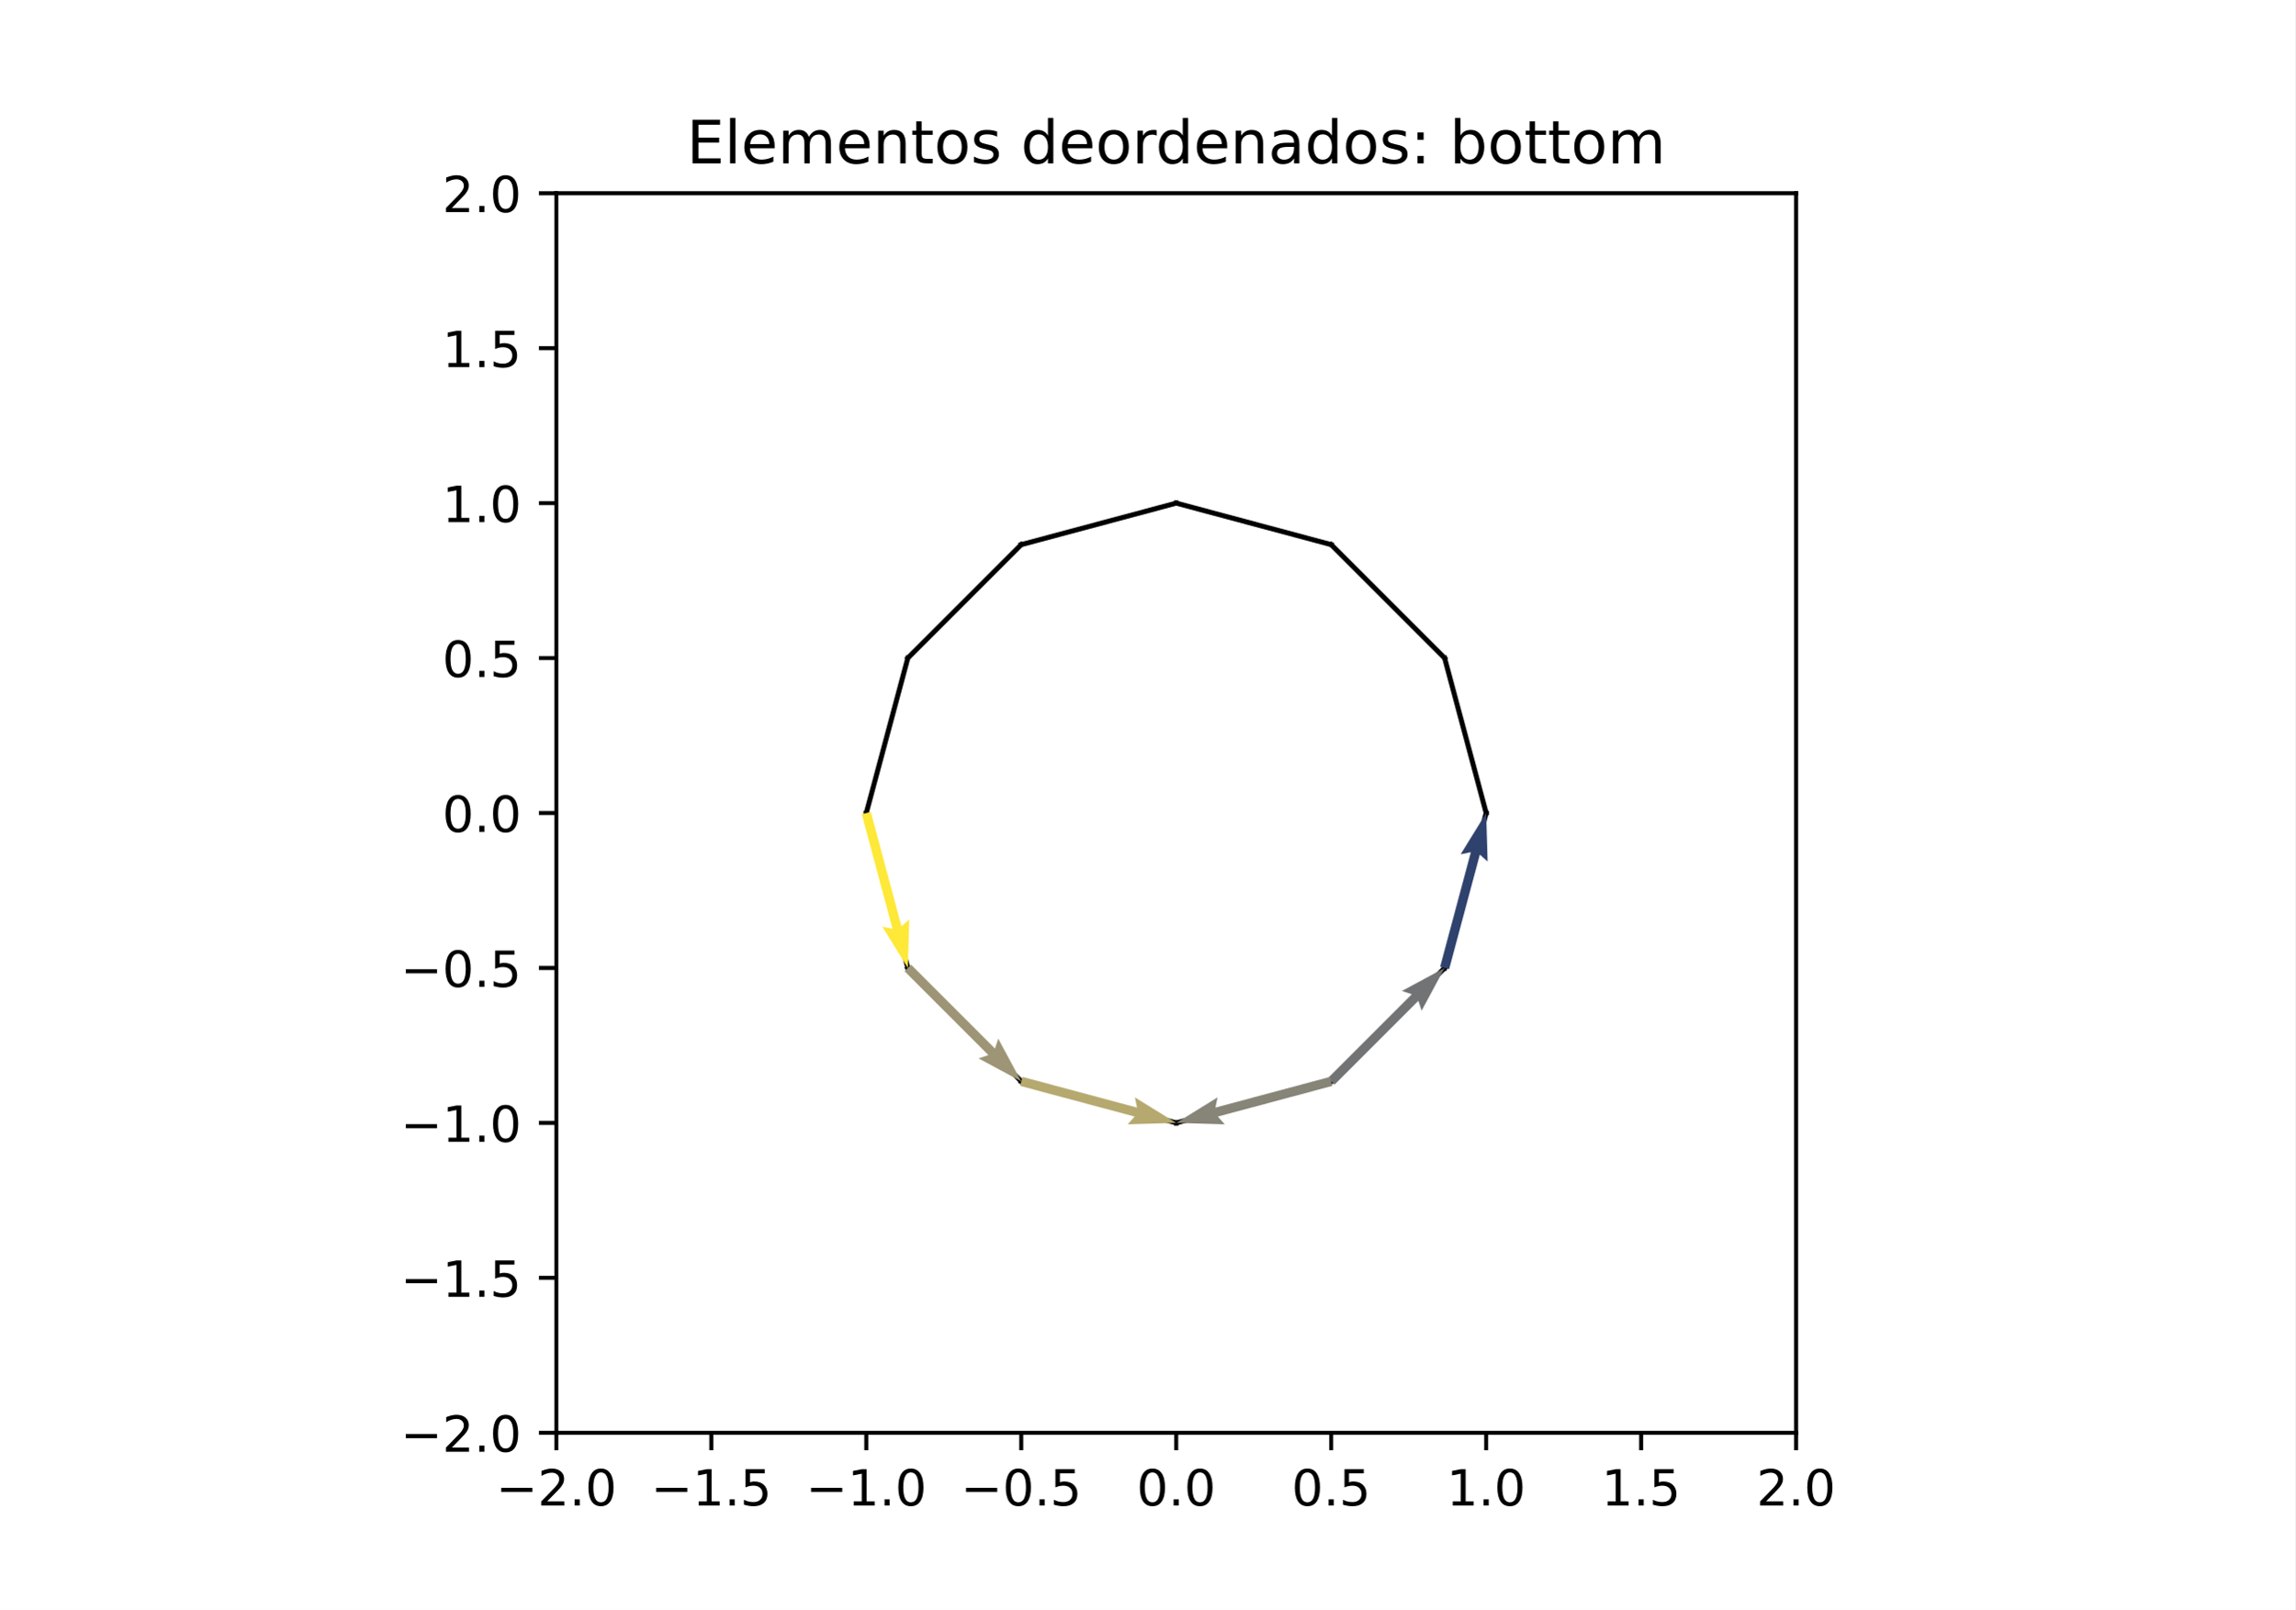
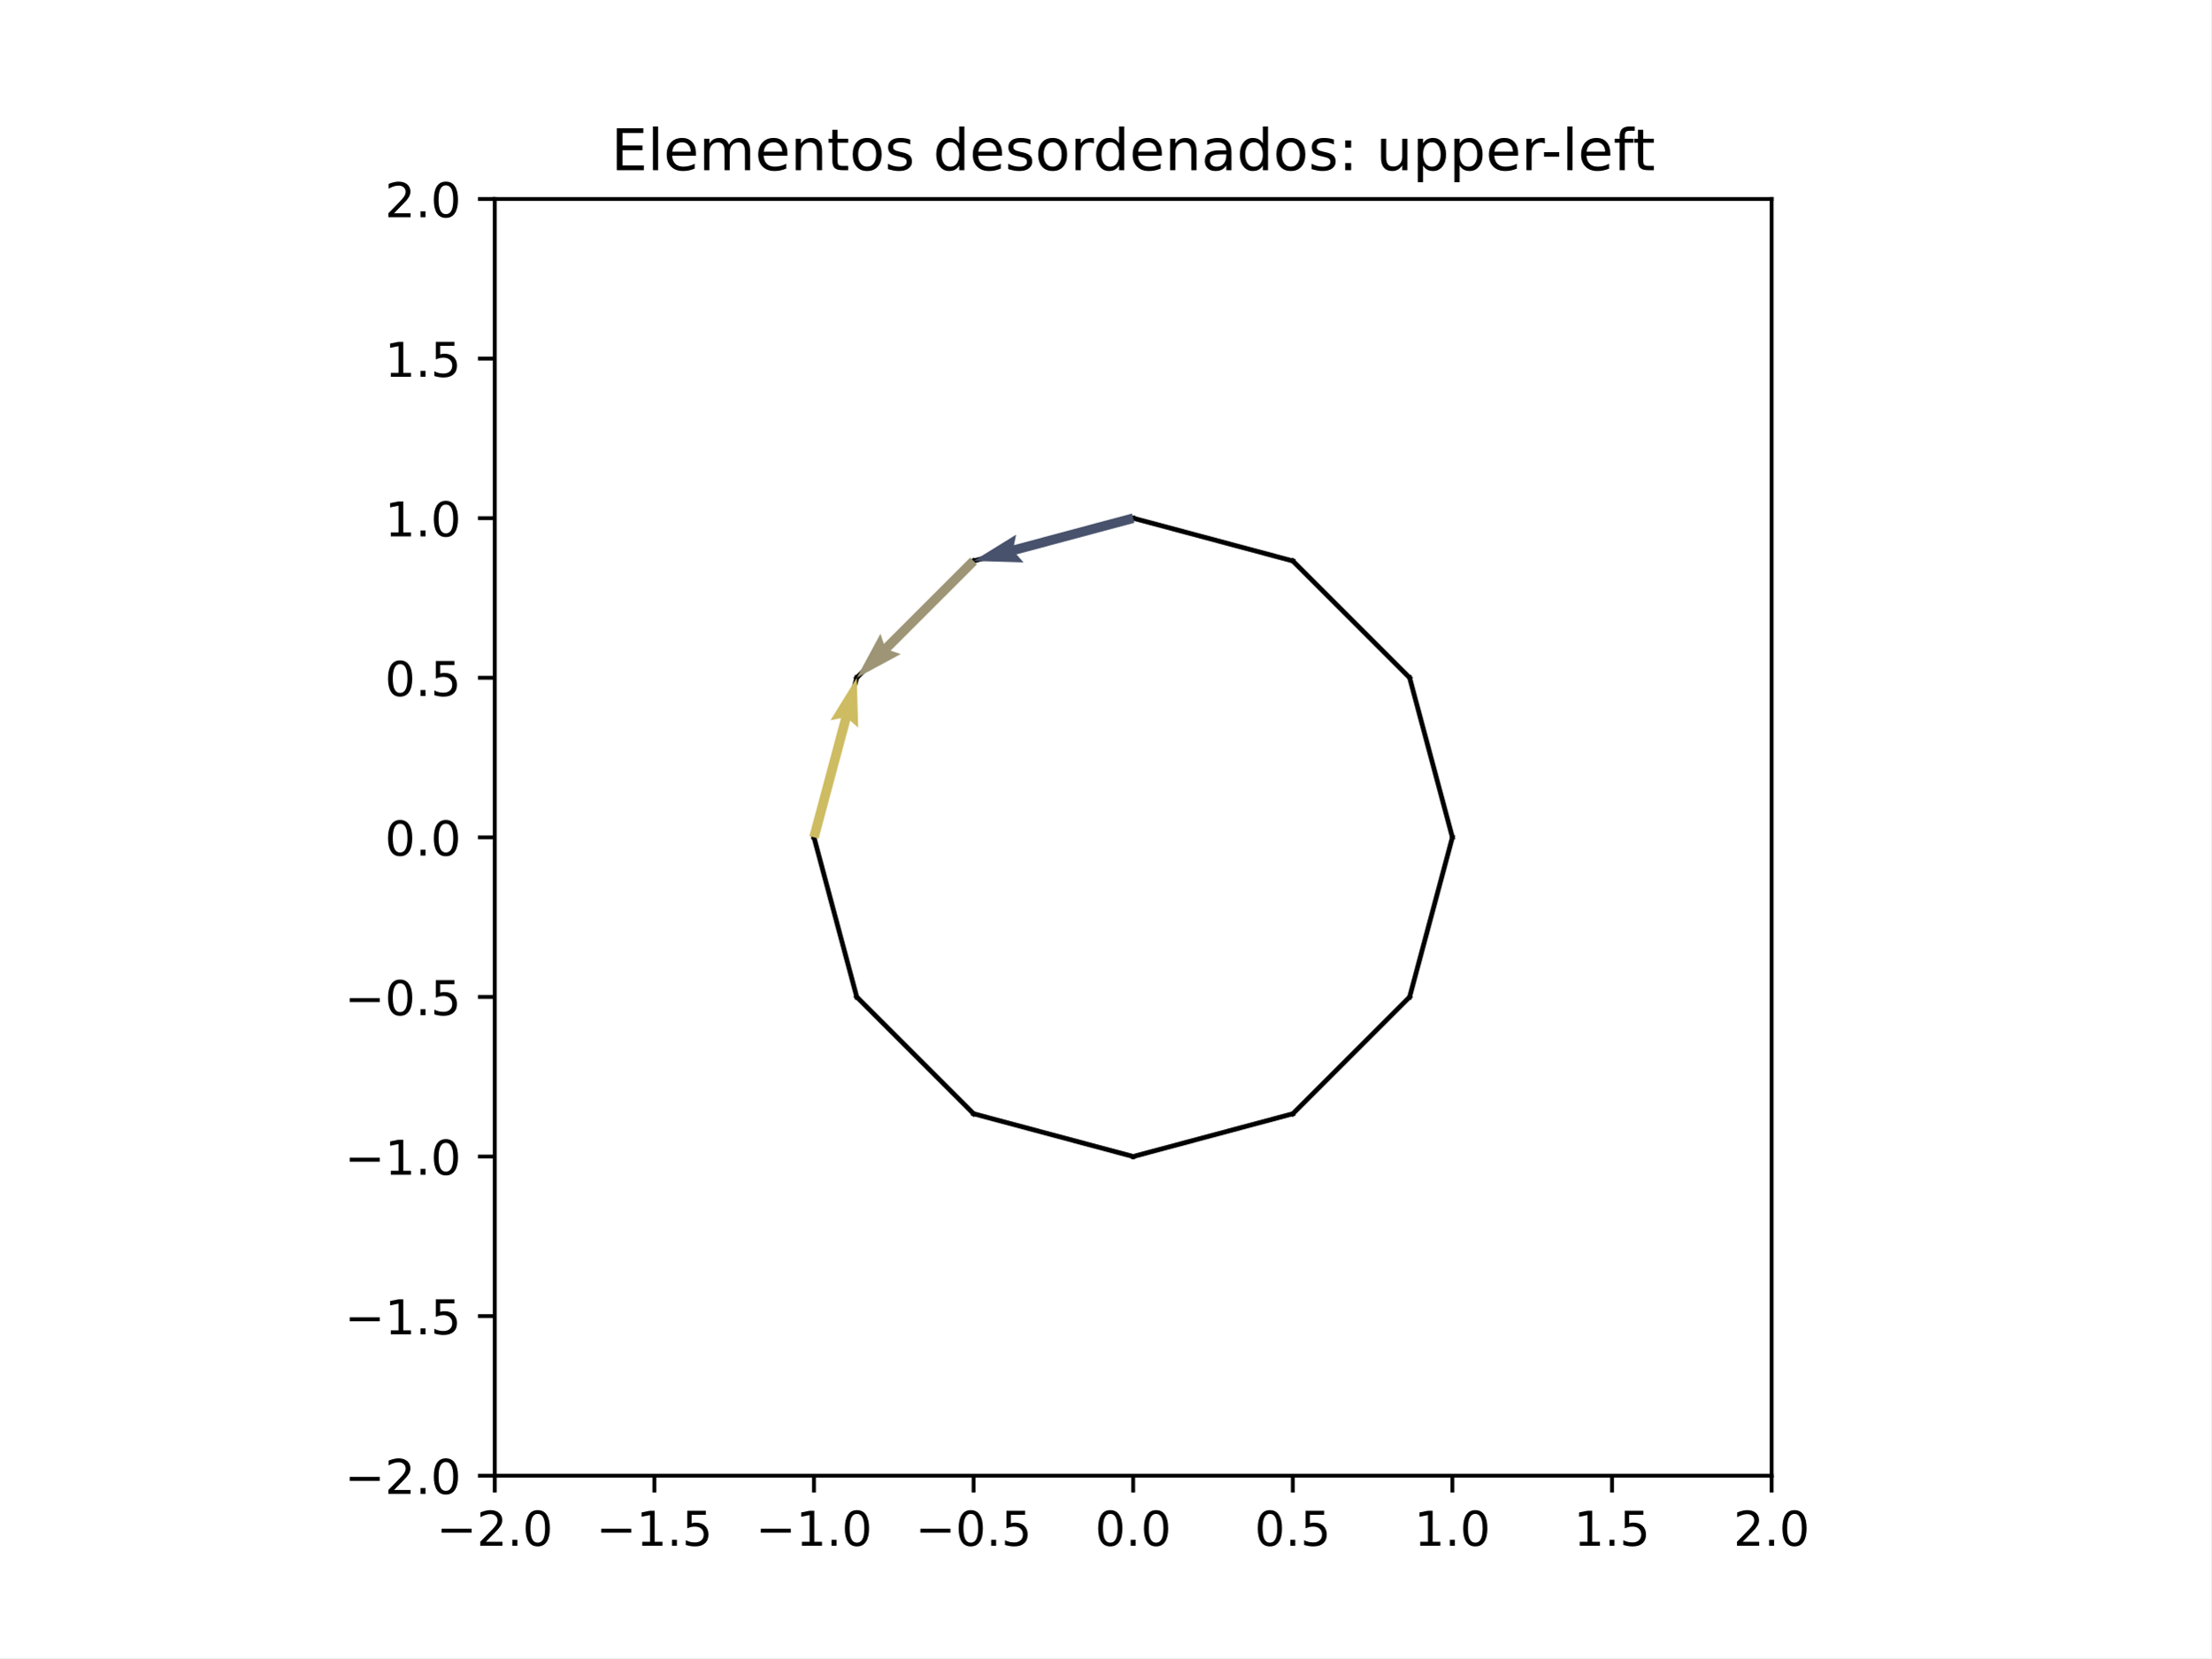
- <svg xmlns="http://www.w3.org/2000/svg" xmlns:xlink="http://www.w3.org/1999/xlink" width="460.8pt" height="323.28pt" viewBox="0 0 460.8 323.28" version="1.1">
+ <svg xmlns="http://www.w3.org/2000/svg" xmlns:xlink="http://www.w3.org/1999/xlink" width="460.8pt" height="345.6pt" viewBox="0 0 460.8 345.6" version="1.1">
  <defs>
    <style type="text/css">*{stroke-linejoin: round; stroke-linecap: butt}</style>
  </defs>
  <g id="figure_1">
    <g id="patch_1">
-       <path d="M 0 323.28  L 460.8 323.28  L 460.8 0  L 0 0  z " style="fill: #ffffff" />
+       <path d="M 0 345.6  L 460.8 345.6  L 460.8 0  L 0 0  z " style="fill: #ffffff" />
    </g>
    <g id="axes_1">
      <g id="patch_2">
-         <path d="M 111.697 287.719  L 360.623 287.719  L 360.623 38.794  L 111.697 38.794  z " style="fill: #ffffff" />
+         <path d="M 103.104 307.584  L 369.216 307.584  L 369.216 41.472  L 103.104 41.472  z " style="fill: #ffffff" />
      </g>
      <g id="line2d_1">
-         <path d="M 173.929 163.256  L 182.266 132.141  " clip-path="url(#p49a15c95ab)" style="fill: none; stroke: #000000; stroke-linecap: square" />
+         <path d="M 293.775 141.264  L 302.688 174.528  " clip-path="url(#pe216e6f6da)" style="fill: none; stroke: #000000; stroke-linecap: square" />
      </g>
      <g id="line2d_2">
-         <path d="M 298.391 163.256  L 290.054 132.141  " clip-path="url(#p49a15c95ab)" style="fill: none; stroke: #000000; stroke-linecap: square" />
+         <path d="M 236.16 108  L 269.424 116.913  " clip-path="url(#pe216e6f6da)" style="fill: none; stroke: #000000; stroke-linecap: square" />
      </g>
      <g id="line2d_3">
-         <path d="M 290.054 194.372  L 298.391 163.256  " clip-path="url(#p49a15c95ab)" style="fill: none; stroke: #000000; stroke-linecap: square" />
+         <path d="M 236.16 241.056  L 269.424 232.143  " clip-path="url(#pe216e6f6da)" style="fill: none; stroke: #000000; stroke-linecap: square" />
      </g>
      <g id="line2d_4">
-         <path d="M 267.276 109.362  L 290.054 132.141  " clip-path="url(#p49a15c95ab)" style="fill: none; stroke: #000000; stroke-linecap: square" />
+         <path d="M 236.16 108  L 202.896 116.913  " clip-path="url(#pe216e6f6da)" style="fill: none; stroke: #000000; stroke-linecap: square" />
      </g>
      <g id="line2d_5">
-         <path d="M 182.266 132.141  L 205.044 109.362  " clip-path="url(#p49a15c95ab)" style="fill: none; stroke: #000000; stroke-linecap: square" />
+         <path d="M 178.545 207.792  L 169.632 174.528  " clip-path="url(#pe216e6f6da)" style="fill: none; stroke: #000000; stroke-linecap: square" />
      </g>
      <g id="line2d_6">
-         <path d="M 267.276 217.15  L 290.054 194.372  " clip-path="url(#p49a15c95ab)" style="fill: none; stroke: #000000; stroke-linecap: square" />
+         <path d="M 202.896 232.143  L 236.16 241.056  " clip-path="url(#pe216e6f6da)" style="fill: none; stroke: #000000; stroke-linecap: square" />
      </g>
      <g id="line2d_7">
-         <path d="M 267.276 217.15  L 236.16 225.488  " clip-path="url(#p49a15c95ab)" style="fill: none; stroke: #000000; stroke-linecap: square" />
+         <path d="M 202.896 232.143  L 178.545 207.792  " clip-path="url(#pe216e6f6da)" style="fill: none; stroke: #000000; stroke-linecap: square" />
      </g>
      <g id="line2d_8">
-         <path d="M 182.266 194.372  L 205.044 217.15  " clip-path="url(#p49a15c95ab)" style="fill: none; stroke: #000000; stroke-linecap: square" />
+         <path d="M 202.896 116.913  L 178.545 141.264  " clip-path="url(#pe216e6f6da)" style="fill: none; stroke: #000000; stroke-linecap: square" />
      </g>
      <g id="line2d_9">
-         <path d="M 205.044 217.15  L 236.16 225.488  " clip-path="url(#p49a15c95ab)" style="fill: none; stroke: #000000; stroke-linecap: square" />
+         <path d="M 269.424 232.143  L 293.775 207.792  " clip-path="url(#pe216e6f6da)" style="fill: none; stroke: #000000; stroke-linecap: square" />
      </g>
      <g id="line2d_10">
-         <path d="M 236.16 101.025  L 267.276 109.362  " clip-path="url(#p49a15c95ab)" style="fill: none; stroke: #000000; stroke-linecap: square" />
+         <path d="M 169.632 174.528  L 178.545 141.264  " clip-path="url(#pe216e6f6da)" style="fill: none; stroke: #000000; stroke-linecap: square" />
      </g>
      <g id="line2d_11">
-         <path d="M 205.044 109.362  L 236.16 101.025  " clip-path="url(#p49a15c95ab)" style="fill: none; stroke: #000000; stroke-linecap: square" />
+         <path d="M 293.775 141.264  L 269.424 116.913  " clip-path="url(#pe216e6f6da)" style="fill: none; stroke: #000000; stroke-linecap: square" />
      </g>
      <g id="line2d_12">
-         <path d="M 173.929 163.256  L 182.266 194.372  " clip-path="url(#p49a15c95ab)" style="fill: none; stroke: #000000; stroke-linecap: square" />
+         <path d="M 302.688 174.528  L 293.775 207.792  " clip-path="url(#pe216e6f6da)" style="fill: none; stroke: #000000; stroke-linecap: square" />
      </g>
      <g id="matplotlib.axis_1">
        <g id="xtick_1">
          <g id="line2d_13">
            <defs>
-               <path id="m61bd5a0df1" d="M 0 0  L 0 3.5  " style="stroke: #000000; stroke-width: 0.8" />
+               <path id="m93cde7b6bc" d="M 0 0  L 0 3.5  " style="stroke: #000000; stroke-width: 0.8" />
            </defs>
            <g>
-               <use xlink:href="#m61bd5a0df1" x="111.697" y="287.719" style="stroke: #000000; stroke-width: 0.8" />
+               <use xlink:href="#m93cde7b6bc" x="103.104" y="307.584" style="stroke: #000000; stroke-width: 0.8" />
            </g>
          </g>
          <g id="text_1">
-             <g transform="translate(99.55579 302.3176) scale(0.1 -0.1)">
+             <g transform="translate(90.96259 322.1824) scale(0.1 -0.1)">
              <defs>
                <path id="DejaVuSans-2212" d="M 678 2272  L 4684 2272  L 4684 1741  L 678 1741  L 678 2272  z " transform="scale(0.015625)" />
                <path id="DejaVuSans-32" d="M 1228 531  L 3431 531  L 3431 0  L 469 0  L 469 531  Q 828 903 1448 1529  Q 2069 2156 2228 2338  Q 2531 2678 2651 2914  Q 2772 3150 2772 3378  Q 2772 3750 2511 3984  Q 2250 4219 1831 4219  Q 1534 4219 1204 4116  Q 875 4013 500 3803  L 500 4441  Q 881 4594 1212 4672  Q 1544 4750 1819 4750  Q 2544 4750 2975 4387  Q 3406 4025 3406 3419  Q 3406 3131 3298 2873  Q 3191 2616 2906 2266  Q 2828 2175 2409 1742  Q 1991 1309 1228 531  z " transform="scale(0.015625)" />
                <path id="DejaVuSans-2e" d="M 684 794  L 1344 794  L 1344 0  L 684 0  L 684 794  z " transform="scale(0.015625)" />
                <path id="DejaVuSans-30" d="M 2034 4250  Q 1547 4250 1301 3770  Q 1056 3291 1056 2328  Q 1056 1369 1301 889  Q 1547 409 2034 409  Q 2525 409 2770 889  Q 3016 1369 3016 2328  Q 3016 3291 2770 3770  Q 2525 4250 2034 4250  z M 2034 4750  Q 2819 4750 3233 4129  Q 3647 3509 3647 2328  Q 3647 1150 3233 529  Q 2819 -91 2034 -91  Q 1250 -91 836 529  Q 422 1150 422 2328  Q 422 3509 836 4129  Q 1250 4750 2034 4750  z " transform="scale(0.015625)" />
              </defs>
              <use xlink:href="#DejaVuSans-2212" />
              <use xlink:href="#DejaVuSans-32" x="83.789" />
              <use xlink:href="#DejaVuSans-2e" x="147.412" />
              <use xlink:href="#DejaVuSans-30" x="179.199" />
            </g>
          </g>
        </g>
        <g id="xtick_2">
          <g id="line2d_14">
            <g>
-               <use xlink:href="#m61bd5a0df1" x="142.813" y="287.719" style="stroke: #000000; stroke-width: 0.8" />
+               <use xlink:href="#m93cde7b6bc" x="136.368" y="307.584" style="stroke: #000000; stroke-width: 0.8" />
            </g>
          </g>
          <g id="text_2">
-             <g transform="translate(130.6715 302.3176) scale(0.1 -0.1)">
+             <g transform="translate(124.2266 322.1824) scale(0.1 -0.1)">
              <defs>
                <path id="DejaVuSans-31" d="M 794 531  L 1825 531  L 1825 4091  L 703 3866  L 703 4441  L 1819 4666  L 2450 4666  L 2450 531  L 3481 531  L 3481 0  L 794 0  L 794 531  z " transform="scale(0.015625)" />
                <path id="DejaVuSans-35" d="M 691 4666  L 3169 4666  L 3169 4134  L 1269 4134  L 1269 2991  Q 1406 3038 1543 3061  Q 1681 3084 1819 3084  Q 2600 3084 3056 2656  Q 3513 2228 3513 1497  Q 3513 744 3044 326  Q 2575 -91 1722 -91  Q 1428 -91 1123 -41  Q 819 9 494 109  L 494 744  Q 775 591 1075 516  Q 1375 441 1709 441  Q 2250 441 2565 725  Q 2881 1009 2881 1497  Q 2881 1984 2565 2268  Q 2250 2553 1709 2553  Q 1456 2553 1204 2497  Q 953 2441 691 2322  L 691 4666  z " transform="scale(0.015625)" />
              </defs>
              <use xlink:href="#DejaVuSans-2212" />
              <use xlink:href="#DejaVuSans-31" x="83.789" />
              <use xlink:href="#DejaVuSans-2e" x="147.412" />
              <use xlink:href="#DejaVuSans-35" x="179.199" />
            </g>
          </g>
        </g>
        <g id="xtick_3">
          <g id="line2d_15">
            <g>
-               <use xlink:href="#m61bd5a0df1" x="173.929" y="287.719" style="stroke: #000000; stroke-width: 0.8" />
+               <use xlink:href="#m93cde7b6bc" x="169.632" y="307.584" style="stroke: #000000; stroke-width: 0.8" />
            </g>
          </g>
          <g id="text_3">
-             <g transform="translate(161.7872 302.3176) scale(0.1 -0.1)">
+             <g transform="translate(157.4906 322.1824) scale(0.1 -0.1)">
              <use xlink:href="#DejaVuSans-2212" />
              <use xlink:href="#DejaVuSans-31" x="83.789" />
              <use xlink:href="#DejaVuSans-2e" x="147.412" />
              <use xlink:href="#DejaVuSans-30" x="179.199" />
            </g>
          </g>
        </g>
        <g id="xtick_4">
          <g id="line2d_16">
            <g>
-               <use xlink:href="#m61bd5a0df1" x="205.044" y="287.719" style="stroke: #000000; stroke-width: 0.8" />
+               <use xlink:href="#m93cde7b6bc" x="202.896" y="307.584" style="stroke: #000000; stroke-width: 0.8" />
            </g>
          </g>
          <g id="text_4">
-             <g transform="translate(192.9029 302.3176) scale(0.1 -0.1)">
+             <g transform="translate(190.7546 322.1824) scale(0.1 -0.1)">
              <use xlink:href="#DejaVuSans-2212" />
              <use xlink:href="#DejaVuSans-30" x="83.789" />
              <use xlink:href="#DejaVuSans-2e" x="147.412" />
              <use xlink:href="#DejaVuSans-35" x="179.199" />
            </g>
          </g>
        </g>
        <g id="xtick_5">
          <g id="line2d_17">
            <g>
-               <use xlink:href="#m61bd5a0df1" x="236.16" y="287.719" style="stroke: #000000; stroke-width: 0.8" />
+               <use xlink:href="#m93cde7b6bc" x="236.16" y="307.584" style="stroke: #000000; stroke-width: 0.8" />
            </g>
          </g>
          <g id="text_5">
-             <g transform="translate(228.2084 302.3176) scale(0.1 -0.1)">
+             <g transform="translate(228.2084 322.1824) scale(0.1 -0.1)">
              <use xlink:href="#DejaVuSans-30" />
              <use xlink:href="#DejaVuSans-2e" x="63.623" />
              <use xlink:href="#DejaVuSans-30" x="95.41" />
            </g>
          </g>
        </g>
        <g id="xtick_6">
          <g id="line2d_18">
            <g>
-               <use xlink:href="#m61bd5a0df1" x="267.276" y="287.719" style="stroke: #000000; stroke-width: 0.8" />
+               <use xlink:href="#m93cde7b6bc" x="269.424" y="307.584" style="stroke: #000000; stroke-width: 0.8" />
            </g>
          </g>
          <g id="text_6">
-             <g transform="translate(259.3241 302.3176) scale(0.1 -0.1)">
+             <g transform="translate(261.4724 322.1824) scale(0.1 -0.1)">
              <use xlink:href="#DejaVuSans-30" />
              <use xlink:href="#DejaVuSans-2e" x="63.623" />
              <use xlink:href="#DejaVuSans-35" x="95.41" />
            </g>
          </g>
        </g>
        <g id="xtick_7">
          <g id="line2d_19">
            <g>
-               <use xlink:href="#m61bd5a0df1" x="298.391" y="287.719" style="stroke: #000000; stroke-width: 0.8" />
+               <use xlink:href="#m93cde7b6bc" x="302.688" y="307.584" style="stroke: #000000; stroke-width: 0.8" />
            </g>
          </g>
          <g id="text_7">
-             <g transform="translate(290.4398 302.3176) scale(0.1 -0.1)">
+             <g transform="translate(294.7364 322.1824) scale(0.1 -0.1)">
              <use xlink:href="#DejaVuSans-31" />
              <use xlink:href="#DejaVuSans-2e" x="63.623" />
              <use xlink:href="#DejaVuSans-30" x="95.41" />
            </g>
          </g>
        </g>
        <g id="xtick_8">
          <g id="line2d_20">
            <g>
-               <use xlink:href="#m61bd5a0df1" x="329.507" y="287.719" style="stroke: #000000; stroke-width: 0.8" />
+               <use xlink:href="#m93cde7b6bc" x="335.952" y="307.584" style="stroke: #000000; stroke-width: 0.8" />
            </g>
          </g>
          <g id="text_8">
-             <g transform="translate(321.5555 302.3176) scale(0.1 -0.1)">
+             <g transform="translate(328.0004 322.1824) scale(0.1 -0.1)">
              <use xlink:href="#DejaVuSans-31" />
              <use xlink:href="#DejaVuSans-2e" x="63.623" />
              <use xlink:href="#DejaVuSans-35" x="95.41" />
            </g>
          </g>
        </g>
        <g id="xtick_9">
          <g id="line2d_21">
            <g>
-               <use xlink:href="#m61bd5a0df1" x="360.623" y="287.719" style="stroke: #000000; stroke-width: 0.8" />
+               <use xlink:href="#m93cde7b6bc" x="369.216" y="307.584" style="stroke: #000000; stroke-width: 0.8" />
            </g>
          </g>
          <g id="text_9">
-             <g transform="translate(352.6712 302.3176) scale(0.1 -0.1)">
+             <g transform="translate(361.2644 322.1824) scale(0.1 -0.1)">
              <use xlink:href="#DejaVuSans-32" />
              <use xlink:href="#DejaVuSans-2e" x="63.623" />
              <use xlink:href="#DejaVuSans-30" x="95.41" />
            </g>
          </g>
        </g>
      </g>
      <g id="matplotlib.axis_2">
        <g id="ytick_1">
          <g id="line2d_22">
            <defs>
-               <path id="mc5ff2c543c" d="M 0 0  L -3.5 0  " style="stroke: #000000; stroke-width: 0.8" />
+               <path id="me120d5956c" d="M 0 0  L -3.5 0  " style="stroke: #000000; stroke-width: 0.8" />
            </defs>
            <g>
-               <use xlink:href="#mc5ff2c543c" x="111.697" y="287.719" style="stroke: #000000; stroke-width: 0.8" />
+               <use xlink:href="#me120d5956c" x="103.104" y="307.584" style="stroke: #000000; stroke-width: 0.8" />
            </g>
          </g>
          <g id="text_10">
-             <g transform="translate(80.41439 291.5184) scale(0.1 -0.1)">
+             <g transform="translate(71.82119 311.3832) scale(0.1 -0.1)">
              <use xlink:href="#DejaVuSans-2212" />
              <use xlink:href="#DejaVuSans-32" x="83.789" />
              <use xlink:href="#DejaVuSans-2e" x="147.412" />
              <use xlink:href="#DejaVuSans-30" x="179.199" />
            </g>
          </g>
        </g>
        <g id="ytick_2">
          <g id="line2d_23">
            <g>
-               <use xlink:href="#mc5ff2c543c" x="111.697" y="256.603" style="stroke: #000000; stroke-width: 0.8" />
+               <use xlink:href="#me120d5956c" x="103.104" y="274.32" style="stroke: #000000; stroke-width: 0.8" />
            </g>
          </g>
          <g id="text_11">
-             <g transform="translate(80.41439 260.4027) scale(0.1 -0.1)">
+             <g transform="translate(71.82119 278.1192) scale(0.1 -0.1)">
              <use xlink:href="#DejaVuSans-2212" />
              <use xlink:href="#DejaVuSans-31" x="83.789" />
              <use xlink:href="#DejaVuSans-2e" x="147.412" />
              <use xlink:href="#DejaVuSans-35" x="179.199" />
            </g>
          </g>
        </g>
        <g id="ytick_3">
          <g id="line2d_24">
            <g>
-               <use xlink:href="#mc5ff2c543c" x="111.697" y="225.488" style="stroke: #000000; stroke-width: 0.8" />
+               <use xlink:href="#me120d5956c" x="103.104" y="241.056" style="stroke: #000000; stroke-width: 0.8" />
            </g>
          </g>
          <g id="text_12">
-             <g transform="translate(80.41439 229.287) scale(0.1 -0.1)">
+             <g transform="translate(71.82119 244.8552) scale(0.1 -0.1)">
              <use xlink:href="#DejaVuSans-2212" />
              <use xlink:href="#DejaVuSans-31" x="83.789" />
              <use xlink:href="#DejaVuSans-2e" x="147.412" />
              <use xlink:href="#DejaVuSans-30" x="179.199" />
            </g>
          </g>
        </g>
        <g id="ytick_4">
          <g id="line2d_25">
            <g>
-               <use xlink:href="#mc5ff2c543c" x="111.697" y="194.372" style="stroke: #000000; stroke-width: 0.8" />
+               <use xlink:href="#me120d5956c" x="103.104" y="207.792" style="stroke: #000000; stroke-width: 0.8" />
            </g>
          </g>
          <g id="text_13">
-             <g transform="translate(80.41439 198.1713) scale(0.1 -0.1)">
+             <g transform="translate(71.82119 211.5912) scale(0.1 -0.1)">
              <use xlink:href="#DejaVuSans-2212" />
              <use xlink:href="#DejaVuSans-30" x="83.789" />
              <use xlink:href="#DejaVuSans-2e" x="147.412" />
              <use xlink:href="#DejaVuSans-35" x="179.199" />
            </g>
          </g>
        </g>
        <g id="ytick_5">
          <g id="line2d_26">
            <g>
-               <use xlink:href="#mc5ff2c543c" x="111.697" y="163.256" style="stroke: #000000; stroke-width: 0.8" />
+               <use xlink:href="#me120d5956c" x="103.104" y="174.528" style="stroke: #000000; stroke-width: 0.8" />
            </g>
          </g>
          <g id="text_14">
-             <g transform="translate(88.79408 167.0556) scale(0.1 -0.1)">
+             <g transform="translate(80.20087 178.3272) scale(0.1 -0.1)">
              <use xlink:href="#DejaVuSans-30" />
              <use xlink:href="#DejaVuSans-2e" x="63.623" />
              <use xlink:href="#DejaVuSans-30" x="95.41" />
            </g>
          </g>
        </g>
        <g id="ytick_6">
          <g id="line2d_27">
            <g>
-               <use xlink:href="#mc5ff2c543c" x="111.697" y="132.141" style="stroke: #000000; stroke-width: 0.8" />
+               <use xlink:href="#me120d5956c" x="103.104" y="141.264" style="stroke: #000000; stroke-width: 0.8" />
            </g>
          </g>
          <g id="text_15">
-             <g transform="translate(88.79408 135.9399) scale(0.1 -0.1)">
+             <g transform="translate(80.20087 145.0632) scale(0.1 -0.1)">
              <use xlink:href="#DejaVuSans-30" />
              <use xlink:href="#DejaVuSans-2e" x="63.623" />
              <use xlink:href="#DejaVuSans-35" x="95.41" />
            </g>
          </g>
        </g>
        <g id="ytick_7">
          <g id="line2d_28">
            <g>
-               <use xlink:href="#mc5ff2c543c" x="111.697" y="101.025" style="stroke: #000000; stroke-width: 0.8" />
+               <use xlink:href="#me120d5956c" x="103.104" y="108" style="stroke: #000000; stroke-width: 0.8" />
            </g>
          </g>
          <g id="text_16">
-             <g transform="translate(88.79408 104.8242) scale(0.1 -0.1)">
+             <g transform="translate(80.20087 111.7992) scale(0.1 -0.1)">
              <use xlink:href="#DejaVuSans-31" />
              <use xlink:href="#DejaVuSans-2e" x="63.623" />
              <use xlink:href="#DejaVuSans-30" x="95.41" />
            </g>
          </g>
        </g>
        <g id="ytick_8">
          <g id="line2d_29">
            <g>
-               <use xlink:href="#mc5ff2c543c" x="111.697" y="69.909" style="stroke: #000000; stroke-width: 0.8" />
+               <use xlink:href="#me120d5956c" x="103.104" y="74.736" style="stroke: #000000; stroke-width: 0.8" />
            </g>
          </g>
          <g id="text_17">
-             <g transform="translate(88.79408 73.70852) scale(0.1 -0.1)">
+             <g transform="translate(80.20087 78.53522) scale(0.1 -0.1)">
              <use xlink:href="#DejaVuSans-31" />
              <use xlink:href="#DejaVuSans-2e" x="63.623" />
              <use xlink:href="#DejaVuSans-35" x="95.41" />
            </g>
          </g>
        </g>
        <g id="ytick_9">
          <g id="line2d_30">
            <g>
-               <use xlink:href="#mc5ff2c543c" x="111.697" y="38.794" style="stroke: #000000; stroke-width: 0.8" />
+               <use xlink:href="#me120d5956c" x="103.104" y="41.472" style="stroke: #000000; stroke-width: 0.8" />
            </g>
          </g>
          <g id="text_18">
-             <g transform="translate(88.79408 42.59282) scale(0.1 -0.1)">
+             <g transform="translate(80.20087 45.27122) scale(0.1 -0.1)">
              <use xlink:href="#DejaVuSans-32" />
              <use xlink:href="#DejaVuSans-2e" x="63.623" />
              <use xlink:href="#DejaVuSans-30" x="95.41" />
            </g>
          </g>
        </g>
      </g>
      <g id="Quiver_1">
-         <path d="M 289.152 194.131  L 295.315 171.13  L 293.27 171.548  L 298.391 163.256  L 298.68 172.998  L 297.119 171.613  L 290.956 194.614  L 289.152 194.131  " clip-path="url(#p49a15c95ab)" style="fill: #2f426d" />
+         <path d="M 236.418 108.964  L 211.83 115.552  L 213.31 117.222  L 202.896 116.913  L 211.76 111.439  L 211.313 113.625  L 235.902 107.036  L 236.418 108.964  " clip-path="url(#pe216e6f6da)" style="fill: #48526c" />
      </g>
      <g id="Quiver_2">
-         <path d="M 266.616 216.49  L 283.453 199.653  L 281.473 198.993  L 290.054 194.372  L 285.434 202.953  L 284.773 200.973  L 267.936 217.81  L 266.616 216.49  " clip-path="url(#p49a15c95ab)" style="fill: #727374" />
+         <path d="M 203.602 117.619  L 185.601 135.619  L 187.718 136.325  L 178.545 141.264  L 183.485 132.091  L 184.19 134.208  L 202.19 116.207  L 203.602 117.619  " clip-path="url(#pe216e6f6da)" style="fill: #9d9576" />
      </g>
      <g id="Quiver_3">
-         <path d="M 267.517 218.052  L 244.517 224.215  L 245.901 225.777  L 236.16 225.488  L 244.452 220.367  L 244.033 222.412  L 267.034 216.249  L 267.517 218.052  " clip-path="url(#p49a15c95ab)" style="fill: #878478" />
-       </g>
-       <g id="Quiver_4">
-         <path d="M 182.926 193.712  L 199.764 210.55  L 200.424 208.57  L 205.044 217.15  L 196.463 212.53  L 198.444 211.87  L 181.606 195.032  L 182.926 193.712  " clip-path="url(#p49a15c95ab)" style="fill: #9d9576" />
-       </g>
-       <g id="Quiver_5">
-         <path d="M 205.286 216.249  L 228.287 222.412  L 227.868 220.367  L 236.16 225.488  L 226.419 225.777  L 227.803 224.215  L 204.803 218.052  L 205.286 216.249  " clip-path="url(#p49a15c95ab)" style="fill: #b6a96f" />
-       </g>
-       <g id="Quiver_6">
-         <path d="M 174.83 163.015  L 180.993 186.016  L 182.555 184.631  L 182.266 194.372  L 177.145 186.08  L 179.19 186.499  L 173.027 163.498  L 174.83 163.015  " clip-path="url(#p49a15c95ab)" style="fill: #fee838" />
+         <path d="M 168.668 174.27  L 175.257 149.681  L 173.071 150.128  L 178.545 141.264  L 178.854 151.678  L 177.184 150.198  L 170.596 174.786  L 168.668 174.27  " clip-path="url(#pe216e6f6da)" style="fill: #cebc63" />
      </g>
      <g id="patch_3">
-         <path d="M 111.697 287.719  L 111.697 38.794  " style="fill: none; stroke: #000000; stroke-width: 0.8; stroke-linejoin: miter; stroke-linecap: square" />
+         <path d="M 103.104 307.584  L 103.104 41.472  " style="fill: none; stroke: #000000; stroke-width: 0.8; stroke-linejoin: miter; stroke-linecap: square" />
      </g>
      <g id="patch_4">
-         <path d="M 360.623 287.719  L 360.623 38.794  " style="fill: none; stroke: #000000; stroke-width: 0.8; stroke-linejoin: miter; stroke-linecap: square" />
+         <path d="M 369.216 307.584  L 369.216 41.472  " style="fill: none; stroke: #000000; stroke-width: 0.8; stroke-linejoin: miter; stroke-linecap: square" />
      </g>
      <g id="patch_5">
-         <path d="M 111.697 287.719  L 360.623 287.719  " style="fill: none; stroke: #000000; stroke-width: 0.8; stroke-linejoin: miter; stroke-linecap: square" />
+         <path d="M 103.104 307.584  L 369.216 307.584  " style="fill: none; stroke: #000000; stroke-width: 0.8; stroke-linejoin: miter; stroke-linecap: square" />
      </g>
      <g id="patch_6">
-         <path d="M 111.697 38.794  L 360.623 38.794  " style="fill: none; stroke: #000000; stroke-width: 0.8; stroke-linejoin: miter; stroke-linecap: square" />
+         <path d="M 103.104 41.472  L 369.216 41.472  " style="fill: none; stroke: #000000; stroke-width: 0.8; stroke-linejoin: miter; stroke-linecap: square" />
      </g>
      <g id="text_19">
-         <g transform="translate(137.8669 32.7936) scale(0.12 -0.12)">
+         <g transform="translate(127.3622 35.472) scale(0.12 -0.12)">
          <defs>
            <path id="DejaVuSans-45" d="M 628 4666  L 3578 4666  L 3578 4134  L 1259 4134  L 1259 2753  L 3481 2753  L 3481 2222  L 1259 2222  L 1259 531  L 3634 531  L 3634 0  L 628 0  L 628 4666  z " transform="scale(0.015625)" />
            <path id="DejaVuSans-6c" d="M 603 4863  L 1178 4863  L 1178 0  L 603 0  L 603 4863  z " transform="scale(0.015625)" />
            <path id="DejaVuSans-65" d="M 3597 1894  L 3597 1613  L 953 1613  Q 991 1019 1311 708  Q 1631 397 2203 397  Q 2534 397 2845 478  Q 3156 559 3463 722  L 3463 178  Q 3153 47 2828 -22  Q 2503 -91 2169 -91  Q 1331 -91 842 396  Q 353 884 353 1716  Q 353 2575 817 3079  Q 1281 3584 2069 3584  Q 2775 3584 3186 3129  Q 3597 2675 3597 1894  z M 3022 2063  Q 3016 2534 2758 2815  Q 2500 3097 2075 3097  Q 1594 3097 1305 2825  Q 1016 2553 972 2059  L 3022 2063  z " transform="scale(0.015625)" />
            <path id="DejaVuSans-6d" d="M 3328 2828  Q 3544 3216 3844 3400  Q 4144 3584 4550 3584  Q 5097 3584 5394 3201  Q 5691 2819 5691 2113  L 5691 0  L 5113 0  L 5113 2094  Q 5113 2597 4934 2840  Q 4756 3084 4391 3084  Q 3944 3084 3684 2787  Q 3425 2491 3425 1978  L 3425 0  L 2847 0  L 2847 2094  Q 2847 2600 2669 2842  Q 2491 3084 2119 3084  Q 1678 3084 1418 2786  Q 1159 2488 1159 1978  L 1159 0  L 581 0  L 581 3500  L 1159 3500  L 1159 2956  Q 1356 3278 1631 3431  Q 1906 3584 2284 3584  Q 2666 3584 2933 3390  Q 3200 3197 3328 2828  z " transform="scale(0.015625)" />
            <path id="DejaVuSans-6e" d="M 3513 2113  L 3513 0  L 2938 0  L 2938 2094  Q 2938 2591 2744 2837  Q 2550 3084 2163 3084  Q 1697 3084 1428 2787  Q 1159 2491 1159 1978  L 1159 0  L 581 0  L 581 3500  L 1159 3500  L 1159 2956  Q 1366 3272 1645 3428  Q 1925 3584 2291 3584  Q 2894 3584 3203 3211  Q 3513 2838 3513 2113  z " transform="scale(0.015625)" />
            <path id="DejaVuSans-74" d="M 1172 4494  L 1172 3500  L 2356 3500  L 2356 3053  L 1172 3053  L 1172 1153  Q 1172 725 1289 603  Q 1406 481 1766 481  L 2356 481  L 2356 0  L 1766 0  Q 1100 0 847 248  Q 594 497 594 1153  L 594 3053  L 172 3053  L 172 3500  L 594 3500  L 594 4494  L 1172 4494  z " transform="scale(0.015625)" />
            <path id="DejaVuSans-6f" d="M 1959 3097  Q 1497 3097 1228 2736  Q 959 2375 959 1747  Q 959 1119 1226 758  Q 1494 397 1959 397  Q 2419 397 2687 759  Q 2956 1122 2956 1747  Q 2956 2369 2687 2733  Q 2419 3097 1959 3097  z M 1959 3584  Q 2709 3584 3137 3096  Q 3566 2609 3566 1747  Q 3566 888 3137 398  Q 2709 -91 1959 -91  Q 1206 -91 779 398  Q 353 888 353 1747  Q 353 2609 779 3096  Q 1206 3584 1959 3584  z " transform="scale(0.015625)" />
            <path id="DejaVuSans-73" d="M 2834 3397  L 2834 2853  Q 2591 2978 2328 3040  Q 2066 3103 1784 3103  Q 1356 3103 1142 2972  Q 928 2841 928 2578  Q 928 2378 1081 2264  Q 1234 2150 1697 2047  L 1894 2003  Q 2506 1872 2764 1633  Q 3022 1394 3022 966  Q 3022 478 2636 193  Q 2250 -91 1575 -91  Q 1294 -91 989 -36  Q 684 19 347 128  L 347 722  Q 666 556 975 473  Q 1284 391 1588 391  Q 1994 391 2212 530  Q 2431 669 2431 922  Q 2431 1156 2273 1281  Q 2116 1406 1581 1522  L 1381 1569  Q 847 1681 609 1914  Q 372 2147 372 2553  Q 372 3047 722 3315  Q 1072 3584 1716 3584  Q 2034 3584 2315 3537  Q 2597 3491 2834 3397  z " transform="scale(0.015625)" />
            <path id="DejaVuSans-20" transform="scale(0.015625)" />
            <path id="DejaVuSans-64" d="M 2906 2969  L 2906 4863  L 3481 4863  L 3481 0  L 2906 0  L 2906 525  Q 2725 213 2448 61  Q 2172 -91 1784 -91  Q 1150 -91 751 415  Q 353 922 353 1747  Q 353 2572 751 3078  Q 1150 3584 1784 3584  Q 2172 3584 2448 3432  Q 2725 3281 2906 2969  z M 947 1747  Q 947 1113 1208 752  Q 1469 391 1925 391  Q 2381 391 2643 752  Q 2906 1113 2906 1747  Q 2906 2381 2643 2742  Q 2381 3103 1925 3103  Q 1469 3103 1208 2742  Q 947 2381 947 1747  z " transform="scale(0.015625)" />
            <path id="DejaVuSans-72" d="M 2631 2963  Q 2534 3019 2420 3045  Q 2306 3072 2169 3072  Q 1681 3072 1420 2755  Q 1159 2438 1159 1844  L 1159 0  L 581 0  L 581 3500  L 1159 3500  L 1159 2956  Q 1341 3275 1631 3429  Q 1922 3584 2338 3584  Q 2397 3584 2469 3576  Q 2541 3569 2628 3553  L 2631 2963  z " transform="scale(0.015625)" />
            <path id="DejaVuSans-61" d="M 2194 1759  Q 1497 1759 1228 1600  Q 959 1441 959 1056  Q 959 750 1161 570  Q 1363 391 1709 391  Q 2188 391 2477 730  Q 2766 1069 2766 1631  L 2766 1759  L 2194 1759  z M 3341 1997  L 3341 0  L 2766 0  L 2766 531  Q 2569 213 2275 61  Q 1981 -91 1556 -91  Q 1019 -91 701 211  Q 384 513 384 1019  Q 384 1609 779 1909  Q 1175 2209 1959 2209  L 2766 2209  L 2766 2266  Q 2766 2663 2505 2880  Q 2244 3097 1772 3097  Q 1472 3097 1187 3025  Q 903 2953 641 2809  L 641 3341  Q 956 3463 1253 3523  Q 1550 3584 1831 3584  Q 2591 3584 2966 3190  Q 3341 2797 3341 1997  z " transform="scale(0.015625)" />
            <path id="DejaVuSans-3a" d="M 750 794  L 1409 794  L 1409 0  L 750 0  L 750 794  z M 750 3309  L 1409 3309  L 1409 2516  L 750 2516  L 750 3309  z " transform="scale(0.015625)" />
-             <path id="DejaVuSans-62" d="M 3116 1747  Q 3116 2381 2855 2742  Q 2594 3103 2138 3103  Q 1681 3103 1420 2742  Q 1159 2381 1159 1747  Q 1159 1113 1420 752  Q 1681 391 2138 391  Q 2594 391 2855 752  Q 3116 1113 3116 1747  z M 1159 2969  Q 1341 3281 1617 3432  Q 1894 3584 2278 3584  Q 2916 3584 3314 3078  Q 3713 2572 3713 1747  Q 3713 922 3314 415  Q 2916 -91 2278 -91  Q 1894 -91 1617 61  Q 1341 213 1159 525  L 1159 0  L 581 0  L 581 4863  L 1159 4863  L 1159 2969  z " transform="scale(0.015625)" />
+             <path id="DejaVuSans-75" d="M 544 1381  L 544 3500  L 1119 3500  L 1119 1403  Q 1119 906 1312 657  Q 1506 409 1894 409  Q 2359 409 2629 706  Q 2900 1003 2900 1516  L 2900 3500  L 3475 3500  L 3475 0  L 2900 0  L 2900 538  Q 2691 219 2414 64  Q 2138 -91 1772 -91  Q 1169 -91 856 284  Q 544 659 544 1381  z M 1991 3584  L 1991 3584  z " transform="scale(0.015625)" />
+             <path id="DejaVuSans-70" d="M 1159 525  L 1159 -1331  L 581 -1331  L 581 3500  L 1159 3500  L 1159 2969  Q 1341 3281 1617 3432  Q 1894 3584 2278 3584  Q 2916 3584 3314 3078  Q 3713 2572 3713 1747  Q 3713 922 3314 415  Q 2916 -91 2278 -91  Q 1894 -91 1617 61  Q 1341 213 1159 525  z M 3116 1747  Q 3116 2381 2855 2742  Q 2594 3103 2138 3103  Q 1681 3103 1420 2742  Q 1159 2381 1159 1747  Q 1159 1113 1420 752  Q 1681 391 2138 391  Q 2594 391 2855 752  Q 3116 1113 3116 1747  z " transform="scale(0.015625)" />
+             <path id="DejaVuSans-2d" d="M 313 2009  L 1997 2009  L 1997 1497  L 313 1497  L 313 2009  z " transform="scale(0.015625)" />
+             <path id="DejaVuSans-66" d="M 2375 4863  L 2375 4384  L 1825 4384  Q 1516 4384 1395 4259  Q 1275 4134 1275 3809  L 1275 3500  L 2222 3500  L 2222 3053  L 1275 3053  L 1275 0  L 697 0  L 697 3053  L 147 3053  L 147 3500  L 697 3500  L 697 3744  Q 697 4328 969 4595  Q 1241 4863 1831 4863  L 2375 4863  z " transform="scale(0.015625)" />
          </defs>
          <use xlink:href="#DejaVuSans-45" />
          <use xlink:href="#DejaVuSans-6c" x="63.184" />
          <use xlink:href="#DejaVuSans-65" x="90.967" />
          <use xlink:href="#DejaVuSans-6d" x="152.49" />
          <use xlink:href="#DejaVuSans-65" x="249.902" />
          <use xlink:href="#DejaVuSans-6e" x="311.426" />
          <use xlink:href="#DejaVuSans-74" x="374.805" />
          <use xlink:href="#DejaVuSans-6f" x="414.014" />
          <use xlink:href="#DejaVuSans-73" x="475.195" />
          <use xlink:href="#DejaVuSans-20" x="527.295" />
          <use xlink:href="#DejaVuSans-64" x="559.082" />
          <use xlink:href="#DejaVuSans-65" x="622.559" />
-           <use xlink:href="#DejaVuSans-6f" x="684.082" />
-           <use xlink:href="#DejaVuSans-72" x="745.264" />
-           <use xlink:href="#DejaVuSans-64" x="784.627" />
-           <use xlink:href="#DejaVuSans-65" x="848.104" />
-           <use xlink:href="#DejaVuSans-6e" x="909.627" />
-           <use xlink:href="#DejaVuSans-61" x="973.006" />
-           <use xlink:href="#DejaVuSans-64" x="1034.285" />
-           <use xlink:href="#DejaVuSans-6f" x="1097.762" />
-           <use xlink:href="#DejaVuSans-73" x="1158.943" />
-           <use xlink:href="#DejaVuSans-3a" x="1211.043" />
-           <use xlink:href="#DejaVuSans-20" x="1244.734" />
-           <use xlink:href="#DejaVuSans-62" x="1276.521" />
-           <use xlink:href="#DejaVuSans-6f" x="1339.998" />
-           <use xlink:href="#DejaVuSans-74" x="1401.18" />
-           <use xlink:href="#DejaVuSans-74" x="1440.389" />
-           <use xlink:href="#DejaVuSans-6f" x="1479.598" />
-           <use xlink:href="#DejaVuSans-6d" x="1540.779" />
+           <use xlink:href="#DejaVuSans-73" x="684.082" />
+           <use xlink:href="#DejaVuSans-6f" x="736.182" />
+           <use xlink:href="#DejaVuSans-72" x="797.363" />
+           <use xlink:href="#DejaVuSans-64" x="836.727" />
+           <use xlink:href="#DejaVuSans-65" x="900.203" />
+           <use xlink:href="#DejaVuSans-6e" x="961.727" />
+           <use xlink:href="#DejaVuSans-61" x="1025.105" />
+           <use xlink:href="#DejaVuSans-64" x="1086.385" />
+           <use xlink:href="#DejaVuSans-6f" x="1149.861" />
+           <use xlink:href="#DejaVuSans-73" x="1211.043" />
+           <use xlink:href="#DejaVuSans-3a" x="1263.143" />
+           <use xlink:href="#DejaVuSans-20" x="1296.834" />
+           <use xlink:href="#DejaVuSans-75" x="1328.621" />
+           <use xlink:href="#DejaVuSans-70" x="1392" />
+           <use xlink:href="#DejaVuSans-70" x="1455.477" />
+           <use xlink:href="#DejaVuSans-65" x="1518.953" />
+           <use xlink:href="#DejaVuSans-72" x="1580.477" />
+           <use xlink:href="#DejaVuSans-2d" x="1615.215" />
+           <use xlink:href="#DejaVuSans-6c" x="1651.299" />
+           <use xlink:href="#DejaVuSans-65" x="1679.082" />
+           <use xlink:href="#DejaVuSans-66" x="1740.605" />
+           <use xlink:href="#DejaVuSans-74" x="1774.061" />
        </g>
      </g>
    </g>
  </g>
  <defs>
-     <clipPath id="p49a15c95ab">
-       <rect x="111.697" y="38.794" width="248.926" height="248.926" />
+     <clipPath id="pe216e6f6da">
+       <rect x="103.104" y="41.472" width="266.112" height="266.112" />
    </clipPath>
  </defs>
</svg>
